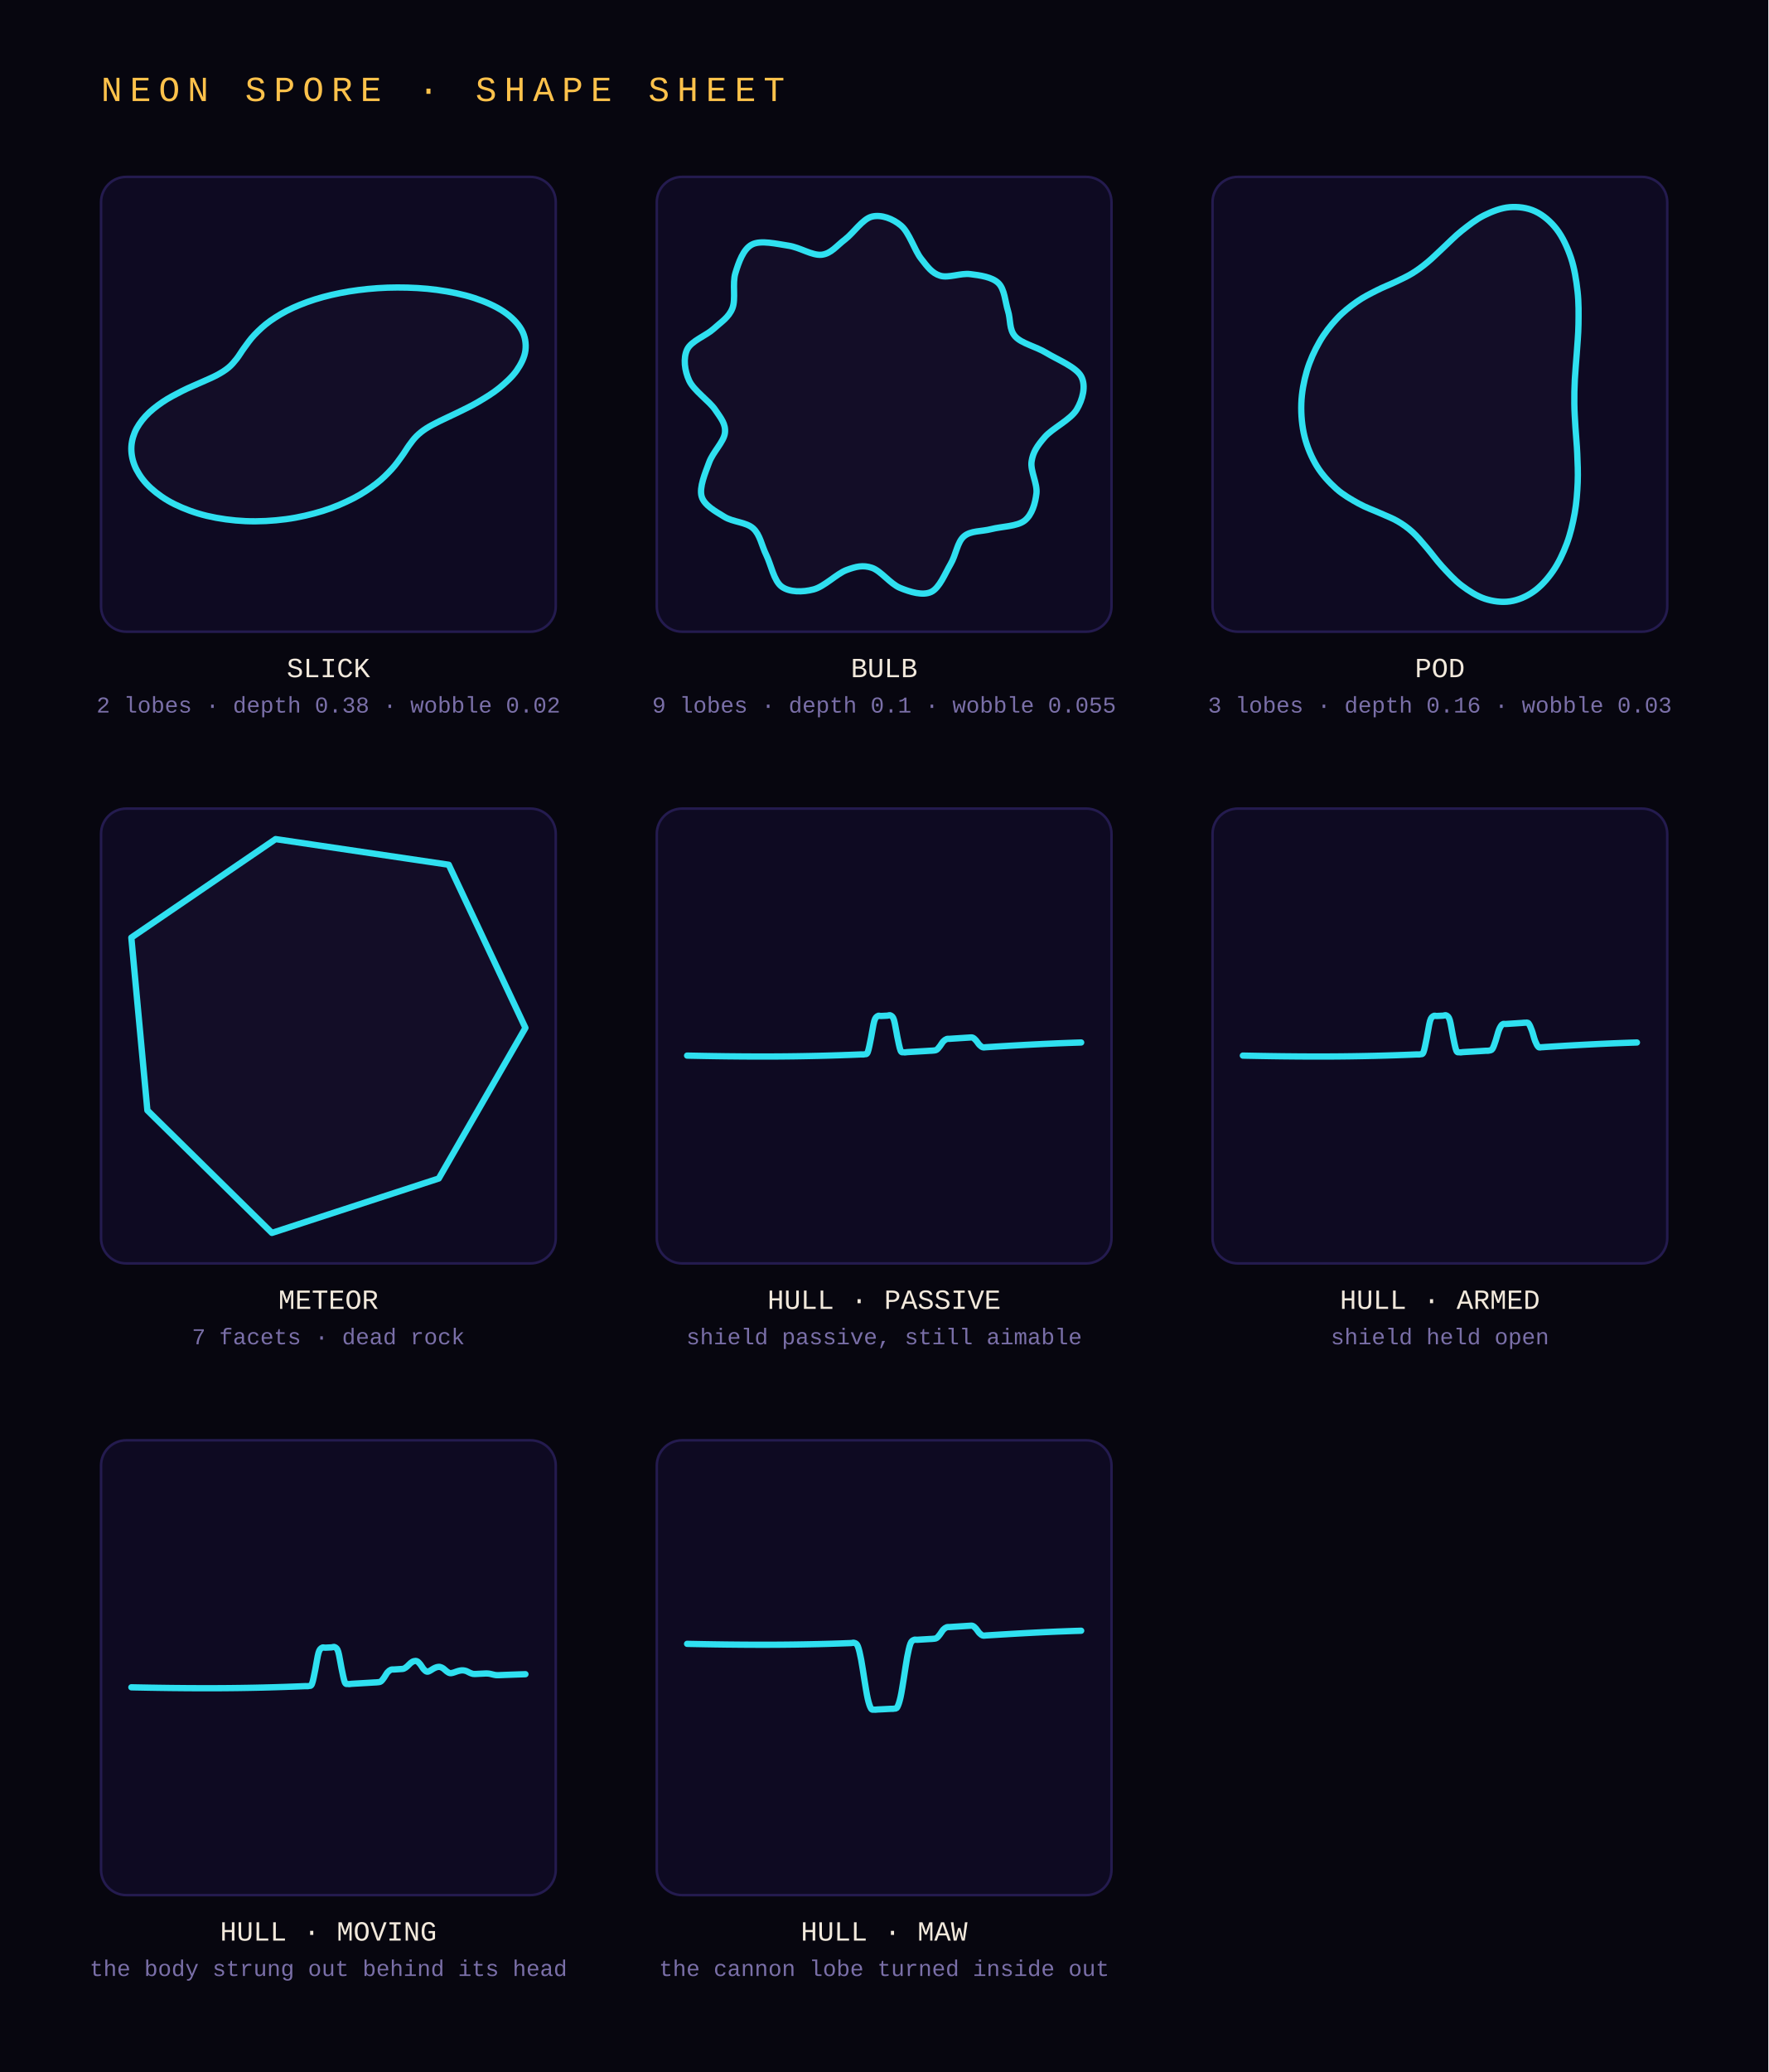
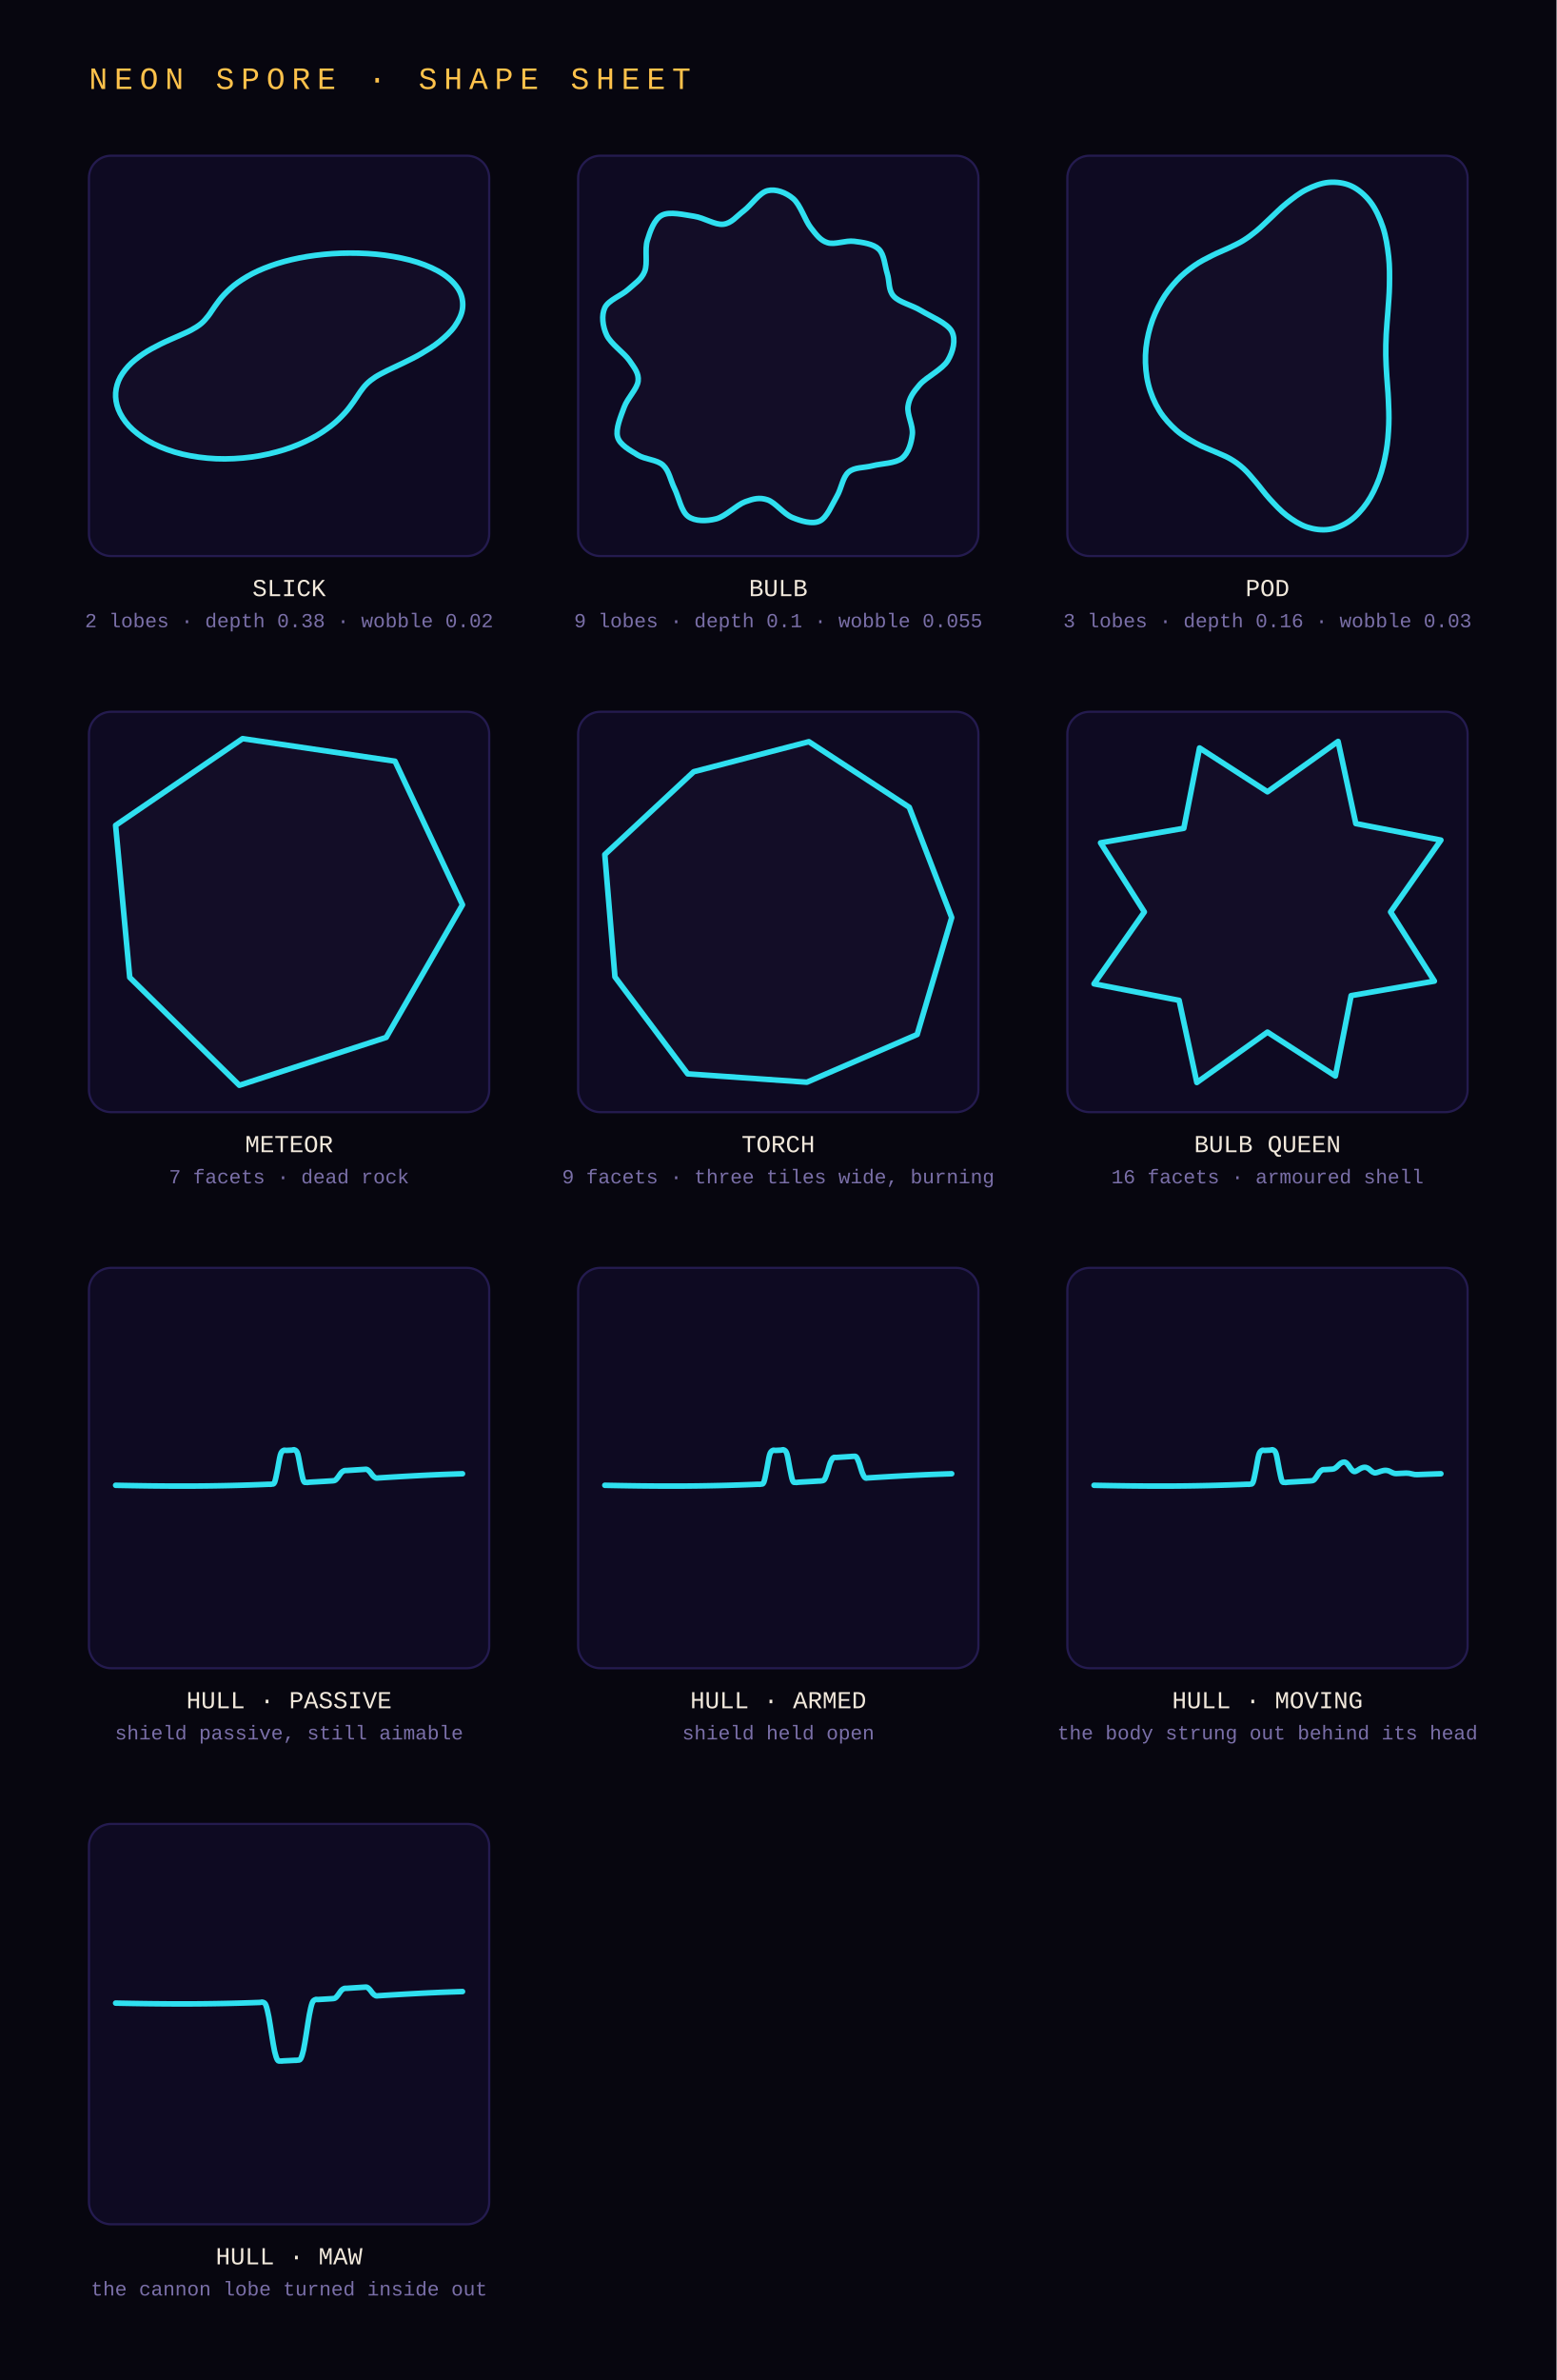
- <svg xmlns="http://www.w3.org/2000/svg" viewBox="0 0 700 820" width="700" height="820">
-   <rect width="700" height="820" fill="#07060F" />
+ <svg xmlns="http://www.w3.org/2000/svg" viewBox="0 0 700 1070" width="700" height="1070">
+   <rect width="700" height="1070" fill="#07060F" />
  <text x="40" y="40" fill="#FFC24B" font-family="Courier New, monospace" font-size="14" letter-spacing="3">NEON SPORE · SHAPE SHEET</text>
  <g transform="translate(130 160)">
    <rect x="-90" y="-90" width="180" height="180" rx="10" fill="#0E0A22" stroke="#241B4F" />
    <g transform="scale(1.0632) translate(-2.03 -0.83)">
      <path d="M 57.73 0.00 C 55.14 1.53, 52.42 2.79, 50.05 3.96 C 47.68 5.14, 45.43 6.09, 43.50 7.07 C 41.58 8.04, 39.92 8.87, 38.48 9.80 C 37.04 10.74, 35.93 11.62, 34.87 12.67 C 33.81 13.71, 33.03 14.80, 32.11 16.05 C 31.19 17.31, 30.43 18.69, 29.33 20.19 C 28.23 21.69, 27.12 23.35, 25.53 25.05 C 23.94 26.76, 22.13 28.63, 19.77 30.42 C 17.40 32.21, 14.64 34.14, 11.35 35.82 C 8.05 37.50, 4.19 39.21, 0.00 40.51 C -4.19 41.81, -9.01 42.97, -13.81 43.60 C -18.61 44.24, -23.91 44.53, -28.80 44.32 C -33.69 44.11, -38.76 43.41, -43.17 42.36 C -47.57 41.31, -51.76 39.74, -55.24 38.02 C -58.73 36.30, -61.71 34.17, -64.06 32.03 C -66.42 29.90, -68.17 27.51, -69.38 25.20 C -70.59 22.89, -71.21 20.48, -71.33 18.17 C -71.45 15.87, -71.00 13.55, -70.11 11.39 C -69.23 9.23, -67.75 7.13, -66.02 5.23 C -64.29 3.33, -62.00 1.56, -59.73 0.00 C -57.45 -1.56, -54.78 -2.92, -52.37 -4.15 C -49.97 -5.37, -47.43 -6.37, -45.28 -7.36 C -43.13 -8.34, -41.13 -9.14, -39.45 -10.05 C -37.77 -10.96, -36.43 -11.79, -35.21 -12.79 C -33.99 -13.80, -33.13 -14.85, -32.15 -16.08 C -31.17 -17.31, -30.43 -18.69, -29.32 -20.18 C -28.21 -21.67, -27.11 -23.35, -25.50 -25.02 C -23.88 -26.69, -22.02 -28.52, -19.63 -30.20 C -17.23 -31.88, -14.39 -33.62, -11.12 -35.10 C -7.85 -36.57, -4.05 -37.98, -0.00 -39.08 C 4.05 -40.18, 8.59 -41.10, 13.21 -41.69 C 17.83 -42.29, 22.83 -42.65, 27.72 -42.65 C 32.61 -42.66, 37.77 -42.39, 42.53 -41.74 C 47.30 -41.09, 52.17 -40.09, 56.30 -38.75 C 60.43 -37.40, 64.38 -35.64, 67.32 -33.66 C 70.26 -31.68, 72.61 -29.27, 73.95 -26.87 C 75.30 -24.46, 75.70 -21.73, 75.39 -19.21 C 75.08 -16.68, 73.73 -14.05, 72.10 -11.71 C 70.47 -9.38, 67.99 -7.15, 65.59 -5.19 C 63.19 -3.24, 60.32 -1.53, 57.73 0.00 Z" fill="#190F2C" fill-opacity="0.55" stroke="#2FE0F0" stroke-width="2.35" stroke-linejoin="round" stroke-linecap="round" />
    </g>
    <text y="108" text-anchor="middle" fill="#F2E9DC" font-family="Courier New, monospace" font-size="11">SLICK</text>
    <text y="122" text-anchor="middle" fill="#7A6FA8" font-family="Courier New, monospace" font-size="9">2 lobes · depth 0.38 · wobble 0.02</text>
  </g>
  <g transform="translate(350 160)">
    <rect x="-90" y="-90" width="180" height="180" rx="10" fill="#0E0A22" stroke="#241B4F" />
    <g transform="scale(1.3294) translate(-3.64 1.58)">
      <path d="M 60.97 0.00 C 59.16 3.00, 53.73 5.58, 51.49 8.16 C 49.26 10.73, 47.95 12.64, 47.54 15.45 C 47.12 18.25, 49.33 22.03, 48.99 24.96 C 48.64 27.89, 47.71 31.27, 45.48 33.04 C 43.24 34.81, 38.58 34.79, 35.57 35.57 C 32.56 36.35, 29.43 35.99, 27.41 37.73 C 25.39 39.46, 25.05 43.22, 23.43 45.98 C 21.80 48.74, 20.14 53.10, 17.64 54.28 C 15.14 55.47, 11.35 54.29, 8.41 53.09 C 5.47 51.89, 2.66 47.99, 0.00 47.10 C -2.66 46.22, -4.67 46.69, -7.56 47.76 C -10.46 48.83, -14.18 52.72, -17.40 53.54 C -20.61 54.37, -24.51 54.42, -26.86 52.71 C -29.20 51.00, -30.03 46.18, -31.45 43.29 C -32.87 40.40, -33.28 37.26, -35.36 35.36 C -37.44 33.47, -41.37 33.50, -43.93 31.92 C -46.49 30.33, -49.95 28.53, -50.71 25.84 C -51.47 23.15, -49.65 18.91, -48.49 15.76 C -47.34 12.61, -44.07 9.56, -43.77 6.93 C -43.47 4.31, -44.93 2.59, -46.70 0.00 C -48.47 -2.59, -53.02 -5.64, -54.41 -8.62 C -55.80 -11.60, -56.24 -15.31, -55.03 -17.88 C -53.82 -20.45, -49.40 -21.98, -47.15 -24.03 C -44.91 -26.08, -42.63 -27.41, -41.54 -30.18 C -40.46 -32.95, -41.62 -37.49, -40.65 -40.65 C -39.68 -43.81, -38.34 -47.79, -35.71 -49.15 C -33.08 -50.51, -28.32 -49.31, -24.86 -48.80 C -21.41 -48.29, -17.79 -45.80, -14.98 -46.10 C -12.17 -46.41, -10.52 -48.75, -8.02 -50.64 C -5.52 -52.53, -2.78 -56.76, -0.00 -57.45 C 2.78 -58.14, 6.24 -56.85, 8.68 -54.77 C 11.11 -52.70, 12.68 -47.47, 14.61 -44.98 C 16.55 -42.49, 17.86 -40.63, 20.31 -39.86 C 22.76 -39.08, 26.41 -40.70, 29.30 -40.33 C 32.20 -39.97, 35.79 -39.48, 37.66 -37.66 C 39.53 -35.84, 39.68 -32.09, 40.51 -29.43 C 41.35 -26.78, 40.78 -23.84, 42.69 -21.75 C 44.59 -19.66, 48.68 -18.86, 51.95 -16.88 C 55.22 -14.90, 60.82 -12.68, 62.32 -9.87 C 63.82 -7.06, 62.77 -3.00, 60.97 0.00 Z" fill="#190F2C" fill-opacity="0.55" stroke="#2FE0F0" stroke-width="1.88" stroke-linejoin="round" stroke-linecap="round" />
    </g>
    <text y="108" text-anchor="middle" fill="#F2E9DC" font-family="Courier New, monospace" font-size="11">BULB</text>
    <text y="122" text-anchor="middle" fill="#7A6FA8" font-family="Courier New, monospace" font-size="9">9 lobes · depth 0.1 · wobble 0.055</text>
  </g>
  <g transform="translate(570 160)">
    <rect x="-90" y="-90" width="180" height="180" rx="10" fill="#0E0A22" stroke="#241B4F" />
    <g transform="scale(1.4759) translate(5.86 -0.19)">
      <path d="M 30.20 0.00 C 30.22 2.14, 30.37 4.20, 30.50 6.44 C 30.63 8.68, 30.88 10.97, 30.98 13.42 C 31.08 15.87, 31.21 18.47, 31.10 21.13 C 30.99 23.78, 30.79 26.62, 30.30 29.35 C 29.81 32.09, 29.14 34.96, 28.17 37.55 C 27.19 40.15, 25.96 42.77, 24.47 44.92 C 22.99 47.06, 21.19 49.06, 19.26 50.41 C 17.34 51.77, 15.10 52.72, 12.93 53.04 C 10.75 53.36, 8.37 53.04, 6.22 52.34 C 4.06 51.63, 1.90 50.24, 0.00 48.80 C -1.90 47.37, -3.63 45.43, -5.20 43.74 C -6.76 42.04, -8.08 40.17, -9.41 38.62 C -10.74 37.08, -11.88 35.66, -13.18 34.48 C -14.47 33.30, -15.72 32.41, -17.19 31.55 C -18.66 30.69, -20.25 30.12, -22.00 29.33 C -23.74 28.54, -25.72 27.88, -27.66 26.80 C -29.60 25.72, -31.77 24.51, -33.63 22.85 C -35.49 21.18, -37.41 19.14, -38.83 16.82 C -40.25 14.50, -41.45 11.71, -42.15 8.90 C -42.85 6.10, -43.13 2.95, -43.03 0.00 C -42.93 -2.95, -42.35 -6.02, -41.54 -8.77 C -40.73 -11.53, -39.50 -14.20, -38.16 -16.53 C -36.83 -18.87, -35.17 -20.97, -33.50 -22.76 C -31.84 -24.56, -29.96 -26.02, -28.17 -27.29 C -26.38 -28.56, -24.51 -29.48, -22.77 -30.36 C -21.04 -31.25, -19.35 -31.87, -17.78 -32.62 C -16.20 -33.38, -14.76 -34.02, -13.33 -34.89 C -11.91 -35.76, -10.62 -36.71, -9.23 -37.86 C -7.83 -39.01, -6.50 -40.38, -4.96 -41.79 C -3.43 -43.20, -1.83 -44.89, -0.00 -46.34 C 1.83 -47.78, 3.86 -49.41, 5.99 -50.46 C 8.13 -51.52, 10.55 -52.47, 12.83 -52.66 C 15.12 -52.84, 17.59 -52.54, 19.70 -51.55 C 21.81 -50.57, 23.87 -48.82, 25.47 -46.74 C 27.07 -44.66, 28.36 -41.84, 29.30 -39.06 C 30.23 -36.29, 30.73 -33.06, 31.06 -30.09 C 31.40 -27.12, 31.35 -24.06, 31.31 -21.27 C 31.27 -18.48, 31.00 -15.84, 30.84 -13.36 C 30.67 -10.88, 30.44 -8.63, 30.33 -6.41 C 30.22 -4.18, 30.17 -2.14, 30.20 0.00 Z" fill="#190F2C" fill-opacity="0.55" stroke="#2FE0F0" stroke-width="1.69" stroke-linejoin="round" stroke-linecap="round" />
    </g>
    <text y="108" text-anchor="middle" fill="#F2E9DC" font-family="Courier New, monospace" font-size="11">POD</text>
    <text y="122" text-anchor="middle" fill="#7A6FA8" font-family="Courier New, monospace" font-size="9">3 lobes · depth 0.16 · wobble 0.03</text>
  </g>
  <g transform="translate(130 410)">
    <rect x="-90" y="-90" width="180" height="180" rx="10" fill="#0E0A22" stroke="#241B4F" />
    <g transform="scale(1.7229) translate(-2.23 -1.87)">
      <path d="M 47.50 0.00 L 27.59 34.60 L -10.75 47.10 L -39.36 18.95 L -43.05 -20.73 L -9.90 -43.36 L 29.88 -37.47 Z" fill="#190F2C" fill-opacity="0.55" stroke="#2FE0F0" stroke-width="1.45" stroke-linejoin="round" stroke-linecap="round" />
    </g>
    <text y="108" text-anchor="middle" fill="#F2E9DC" font-family="Courier New, monospace" font-size="11">METEOR</text>
    <text y="122" text-anchor="middle" fill="#7A6FA8" font-family="Courier New, monospace" font-size="9">7 facets · dead rock</text>
  </g>
  <g transform="translate(350 410)">
    <rect x="-90" y="-90" width="180" height="180" rx="10" fill="#0E0A22" stroke="#241B4F" />
+     <g transform="scale(1.1314) translate(-0.16 2.23)">
+       <path d="M 69.10 0.00 L 55.37 46.46 L 11.54 65.42 L -35.85 62.10 L -64.76 23.57 L -68.79 -25.04 L -33.46 -57.95 L 12.32 -69.89 L 52.23 -43.83 Z" fill="#190F2C" fill-opacity="0.55" stroke="#2FE0F0" stroke-width="2.21" stroke-linejoin="round" stroke-linecap="round" />
+     </g>
+     <text y="108" text-anchor="middle" fill="#F2E9DC" font-family="Courier New, monospace" font-size="11">TORCH</text>
+     <text y="122" text-anchor="middle" fill="#7A6FA8" font-family="Courier New, monospace" font-size="9">9 facets · three tiles wide, burning</text>
+   </g>
+   <g transform="translate(570 410)">
+     <rect x="-90" y="-90" width="180" height="180" rx="10" fill="#0E0A22" stroke="#241B4F" />
+     <g transform="scale(0.6841) translate(0.00 0.00)">
+       <path d="M 80.94 0.00 L 109.73 45.45 L 54.99 54.99 L 44.65 107.79 L 0.00 78.97 L -46.43 112.08 L -58.08 58.08 L -114.02 47.23 L -80.94 0.00 L -109.73 -45.45 L -54.99 -54.99 L -44.65 -107.79 L -0.00 -78.97 L 46.43 -112.08 L 58.08 -58.08 L 114.02 -47.23 Z" fill="#190F2C" fill-opacity="0.55" stroke="#2FE0F0" stroke-width="3.65" stroke-linejoin="round" stroke-linecap="round" />
+     </g>
+     <text y="108" text-anchor="middle" fill="#F2E9DC" font-family="Courier New, monospace" font-size="11">BULB QUEEN</text>
+     <text y="122" text-anchor="middle" fill="#7A6FA8" font-family="Courier New, monospace" font-size="9">16 facets · armoured shell</text>
+   </g>
+   <g transform="translate(130 660)">
+     <rect x="-90" y="-90" width="180" height="180" rx="10" fill="#0E0A22" stroke="#241B4F" />
    <g transform="scale(0.619) translate(0.00 -5.76)">
      <path d="M -126.00 18.29 C -125.65 18.30, -124.60 18.32, -123.90 18.34 C -123.20 18.35, -122.50 18.37, -121.80 18.38 C -121.10 18.39, -120.40 18.41, -119.70 18.42 C -119.00 18.44, -118.30 18.45, -117.60 18.46 C -116.90 18.48, -116.20 18.49, -115.50 18.50 C -114.80 18.51, -114.10 18.53, -113.40 18.54 C -112.70 18.55, -112.00 18.56, -111.30 18.57 C -110.60 18.59, -109.90 18.60, -109.20 18.61 C -108.50 18.62, -107.80 18.63, -107.10 18.64 C -106.40 18.65, -105.70 18.66, -105.00 18.67 C -104.30 18.68, -103.60 18.69, -102.90 18.70 C -102.20 18.71, -101.50 18.72, -100.80 18.73 C -100.10 18.74, -99.40 18.74, -98.70 18.75 C -98.00 18.76, -97.30 18.77, -96.60 18.77 C -95.90 18.78, -95.20 18.79, -94.50 18.79 C -93.80 18.80, -93.10 18.81, -92.40 18.81 C -91.70 18.82, -91.00 18.82, -90.30 18.83 C -89.60 18.83, -88.90 18.84, -88.20 18.84 C -87.50 18.85, -86.80 18.85, -86.10 18.85 C -85.40 18.86, -84.70 18.86, -84.00 18.86 C -83.30 18.86, -82.60 18.87, -81.90 18.87 C -81.20 18.87, -80.50 18.87, -79.80 18.87 C -79.10 18.87, -78.40 18.87, -77.70 18.87 C -77.00 18.87, -76.30 18.87, -75.60 18.87 C -74.90 18.87, -74.20 18.87, -73.50 18.87 C -72.80 18.86, -72.10 18.86, -71.40 18.86 C -70.70 18.86, -70.00 18.85, -69.30 18.85 C -68.60 18.84, -67.90 18.84, -67.20 18.84 C -66.50 18.83, -65.80 18.83, -65.10 18.82 C -64.40 18.81, -63.70 18.81, -63.00 18.80 C -62.30 18.79, -61.60 18.79, -60.90 18.78 C -60.20 18.77, -59.50 18.76, -58.80 18.75 C -58.10 18.74, -57.40 18.74, -56.70 18.73 C -56.00 18.72, -55.30 18.71, -54.60 18.69 C -53.90 18.68, -53.20 18.67, -52.50 18.66 C -51.80 18.65, -51.10 18.64, -50.40 18.62 C -49.70 18.61, -49.00 18.60, -48.30 18.58 C -47.60 18.57, -46.90 18.56, -46.20 18.54 C -45.50 18.53, -44.80 18.51, -44.10 18.49 C -43.40 18.48, -42.70 18.46, -42.00 18.45 C -41.30 18.43, -40.60 18.41, -39.90 18.39 C -39.20 18.38, -38.50 18.36, -37.80 18.34 C -37.10 18.32, -36.40 18.30, -35.70 18.28 C -35.00 18.26, -34.30 18.24, -33.60 18.22 C -32.90 18.20, -32.20 18.18, -31.50 18.15 C -30.80 18.13, -30.10 18.11, -29.40 18.09 C -28.70 18.06, -28.00 18.04, -27.30 18.02 C -26.60 17.99, -25.90 17.97, -25.20 17.94 C -24.50 17.92, -23.80 17.89, -23.10 17.87 C -22.40 17.84, -21.70 17.82, -21.00 17.79 C -20.30 17.76, -19.60 17.74, -18.90 17.71 C -18.20 17.68, -17.50 17.65, -16.80 17.62 C -16.10 17.60, -15.40 17.57, -14.70 17.54 C -14.00 17.51, -13.30 17.69, -12.60 17.45 C -11.90 17.21, -11.20 17.85, -10.50 16.10 C -9.80 14.36, -9.10 10.31, -8.40 6.98 C -7.70 3.66, -7.00 -1.52, -6.30 -3.84 C -5.60 -6.16, -4.90 -6.40, -4.20 -6.94 C -3.50 -7.47, -2.80 -7.00, -2.10 -7.04 C -1.40 -7.07, -0.70 -7.11, 0.00 -7.14 C 0.70 -7.18, 1.40 -7.21, 2.10 -7.25 C 2.80 -7.29, 3.50 -7.82, 4.20 -7.36 C 4.90 -6.90, 5.60 -6.72, 6.30 -4.47 C 7.00 -2.22, 7.70 2.89, 8.40 6.14 C 9.10 9.39, 9.80 13.37, 10.50 15.05 C 11.20 16.72, 11.90 16.01, 12.60 16.18 C 13.30 16.35, 14.00 16.11, 14.70 16.07 C 15.40 16.03, 16.10 15.99, 16.80 15.94 C 17.50 15.90, 18.20 15.86, 18.90 15.82 C 19.60 15.78, 20.30 15.74, 21.00 15.70 C 21.70 15.66, 22.40 15.62, 23.10 15.57 C 23.80 15.53, 24.50 15.49, 25.20 15.45 C 25.90 15.41, 26.60 15.36, 27.30 15.32 C 28.00 15.28, 28.70 15.23, 29.40 15.19 C 30.10 15.15, 30.80 15.17, 31.50 15.06 C 32.20 14.95, 32.90 15.01, 33.60 14.53 C 34.30 14.06, 35.00 13.10, 35.70 12.22 C 36.40 11.34, 37.10 10.00, 37.80 9.25 C 38.50 8.50, 39.20 8.02, 39.90 7.74 C 40.60 7.45, 41.30 7.60, 42.00 7.55 C 42.70 7.49, 43.40 7.46, 44.10 7.41 C 44.80 7.37, 45.50 7.32, 46.20 7.28 C 46.90 7.23, 47.60 7.19, 48.30 7.14 C 49.00 7.10, 49.70 7.05, 50.40 7.01 C 51.10 6.96, 51.80 6.92, 52.50 6.87 C 53.20 6.83, 53.90 6.74, 54.60 6.74 C 55.30 6.73, 56.00 6.53, 56.70 6.85 C 57.40 7.17, 58.10 7.89, 58.80 8.65 C 59.50 9.40, 60.20 10.68, 60.90 11.40 C 61.60 12.11, 62.30 12.67, 63.00 12.93 C 63.70 13.18, 64.40 12.95, 65.10 12.93 C 65.80 12.90, 66.50 12.84, 67.20 12.80 C 67.90 12.75, 68.60 12.71, 69.30 12.67 C 70.00 12.62, 70.70 12.58, 71.40 12.54 C 72.10 12.49, 72.80 12.45, 73.50 12.41 C 74.20 12.37, 74.90 12.32, 75.60 12.28 C 76.30 12.24, 77.00 12.20, 77.70 12.16 C 78.40 12.12, 79.10 12.07, 79.80 12.03 C 80.50 11.99, 81.20 11.95, 81.90 11.91 C 82.60 11.87, 83.30 11.83, 84.00 11.79 C 84.70 11.75, 85.40 11.71, 86.10 11.67 C 86.80 11.63, 87.50 11.59, 88.20 11.56 C 88.90 11.52, 89.60 11.48, 90.30 11.44 C 91.00 11.40, 91.70 11.37, 92.40 11.33 C 93.10 11.29, 93.80 11.26, 94.50 11.22 C 95.20 11.18, 95.90 11.15, 96.60 11.11 C 97.30 11.08, 98.00 11.04, 98.70 11.01 C 99.40 10.97, 100.10 10.94, 100.80 10.90 C 101.50 10.87, 102.20 10.84, 102.90 10.80 C 103.60 10.77, 104.30 10.74, 105.00 10.71 C 105.70 10.68, 106.40 10.64, 107.10 10.61 C 107.80 10.58, 108.50 10.55, 109.20 10.52 C 109.90 10.49, 110.60 10.46, 111.30 10.43 C 112.00 10.41, 112.70 10.38, 113.40 10.35 C 114.10 10.32, 114.80 10.29, 115.50 10.27 C 116.20 10.24, 116.90 10.22, 117.60 10.19 C 118.30 10.16, 119.00 10.14, 119.70 10.12 C 120.40 10.09, 121.10 10.07, 121.80 10.04 C 122.50 10.02, 123.20 10.00, 123.90 9.98 C 124.60 9.95, 125.65 9.92, 126.00 9.91 " fill="none" stroke="#2FE0F0" stroke-width="4.04" stroke-linejoin="round" stroke-linecap="round" />
    </g>
    <text y="108" text-anchor="middle" fill="#F2E9DC" font-family="Courier New, monospace" font-size="11">HULL · PASSIVE</text>
    <text y="122" text-anchor="middle" fill="#7A6FA8" font-family="Courier New, monospace" font-size="9">shield passive, still aimable</text>
  </g>
-   <g transform="translate(570 410)">
+   <g transform="translate(350 660)">
    <rect x="-90" y="-90" width="180" height="180" rx="10" fill="#0E0A22" stroke="#241B4F" />
    <g transform="scale(0.619) translate(0.00 -5.76)">
      <path d="M -126.00 18.29 C -125.65 18.30, -124.60 18.32, -123.90 18.34 C -123.20 18.35, -122.50 18.37, -121.80 18.38 C -121.10 18.39, -120.40 18.41, -119.70 18.42 C -119.00 18.44, -118.30 18.45, -117.60 18.46 C -116.90 18.48, -116.20 18.49, -115.50 18.50 C -114.80 18.51, -114.10 18.53, -113.40 18.54 C -112.70 18.55, -112.00 18.56, -111.30 18.57 C -110.60 18.59, -109.90 18.60, -109.20 18.61 C -108.50 18.62, -107.80 18.63, -107.10 18.64 C -106.40 18.65, -105.70 18.66, -105.00 18.67 C -104.30 18.68, -103.60 18.69, -102.90 18.70 C -102.20 18.71, -101.50 18.72, -100.80 18.73 C -100.10 18.74, -99.40 18.74, -98.70 18.75 C -98.00 18.76, -97.30 18.77, -96.60 18.77 C -95.90 18.78, -95.20 18.79, -94.50 18.79 C -93.80 18.80, -93.10 18.81, -92.40 18.81 C -91.70 18.82, -91.00 18.82, -90.30 18.83 C -89.60 18.83, -88.90 18.84, -88.20 18.84 C -87.50 18.85, -86.80 18.85, -86.10 18.85 C -85.40 18.86, -84.70 18.86, -84.00 18.86 C -83.30 18.86, -82.60 18.87, -81.90 18.87 C -81.20 18.87, -80.50 18.87, -79.80 18.87 C -79.10 18.87, -78.40 18.87, -77.70 18.87 C -77.00 18.87, -76.30 18.87, -75.60 18.87 C -74.90 18.87, -74.20 18.87, -73.50 18.87 C -72.80 18.86, -72.10 18.86, -71.40 18.86 C -70.70 18.86, -70.00 18.85, -69.30 18.85 C -68.60 18.84, -67.90 18.84, -67.20 18.84 C -66.50 18.83, -65.80 18.83, -65.10 18.82 C -64.40 18.81, -63.70 18.81, -63.00 18.80 C -62.30 18.79, -61.60 18.79, -60.90 18.78 C -60.20 18.77, -59.50 18.76, -58.80 18.75 C -58.10 18.74, -57.40 18.74, -56.70 18.73 C -56.00 18.72, -55.30 18.71, -54.60 18.69 C -53.90 18.68, -53.20 18.67, -52.50 18.66 C -51.80 18.65, -51.10 18.64, -50.40 18.62 C -49.70 18.61, -49.00 18.60, -48.30 18.58 C -47.60 18.57, -46.90 18.56, -46.20 18.54 C -45.50 18.53, -44.80 18.51, -44.10 18.49 C -43.40 18.48, -42.70 18.46, -42.00 18.45 C -41.30 18.43, -40.60 18.41, -39.90 18.39 C -39.20 18.38, -38.50 18.36, -37.80 18.34 C -37.10 18.32, -36.40 18.30, -35.70 18.28 C -35.00 18.26, -34.30 18.24, -33.60 18.22 C -32.90 18.20, -32.20 18.18, -31.50 18.15 C -30.80 18.13, -30.10 18.11, -29.40 18.09 C -28.70 18.06, -28.00 18.04, -27.30 18.02 C -26.60 17.99, -25.90 17.97, -25.20 17.94 C -24.50 17.92, -23.80 17.89, -23.10 17.87 C -22.40 17.84, -21.70 17.82, -21.00 17.79 C -20.30 17.76, -19.60 17.74, -18.90 17.71 C -18.20 17.68, -17.50 17.65, -16.80 17.62 C -16.10 17.60, -15.40 17.57, -14.70 17.54 C -14.00 17.51, -13.30 17.69, -12.60 17.45 C -11.90 17.21, -11.20 17.85, -10.50 16.10 C -9.80 14.36, -9.10 10.31, -8.40 6.98 C -7.70 3.66, -7.00 -1.52, -6.30 -3.84 C -5.60 -6.16, -4.90 -6.40, -4.20 -6.94 C -3.50 -7.47, -2.80 -7.00, -2.10 -7.04 C -1.40 -7.07, -0.70 -7.11, 0.00 -7.14 C 0.70 -7.18, 1.40 -7.21, 2.10 -7.25 C 2.80 -7.29, 3.50 -7.82, 4.20 -7.36 C 4.90 -6.90, 5.60 -6.72, 6.30 -4.47 C 7.00 -2.22, 7.70 2.89, 8.40 6.14 C 9.10 9.39, 9.80 13.37, 10.50 15.05 C 11.20 16.72, 11.90 16.01, 12.60 16.18 C 13.30 16.35, 14.00 16.11, 14.70 16.07 C 15.40 16.03, 16.10 15.99, 16.80 15.94 C 17.50 15.90, 18.20 15.86, 18.90 15.82 C 19.60 15.78, 20.30 15.74, 21.00 15.70 C 21.70 15.66, 22.40 15.62, 23.10 15.57 C 23.80 15.53, 24.50 15.49, 25.20 15.45 C 25.90 15.41, 26.60 15.36, 27.30 15.32 C 28.00 15.28, 28.70 15.23, 29.40 15.19 C 30.10 15.15, 30.80 15.26, 31.50 15.06 C 32.20 14.86, 32.90 15.05, 33.60 13.99 C 34.30 12.92, 35.00 10.69, 35.70 8.65 C 36.40 6.62, 37.10 3.49, 37.80 1.77 C 38.50 0.05, 39.20 -1.03, 39.90 -1.65 C 40.60 -2.26, 41.30 -1.85, 42.00 -1.92 C 42.70 -1.99, 43.40 -2.01, 44.10 -2.05 C 44.80 -2.10, 45.50 -2.14, 46.20 -2.19 C 46.90 -2.23, 47.60 -2.28, 48.30 -2.32 C 49.00 -2.37, 49.70 -2.41, 50.40 -2.46 C 51.10 -2.50, 51.80 -2.55, 52.50 -2.59 C 53.20 -2.64, 53.90 -2.78, 54.60 -2.73 C 55.30 -2.68, 56.00 -3.10, 56.70 -2.28 C 57.40 -1.46, 58.10 0.32, 58.80 2.19 C 59.50 4.05, 60.20 7.16, 60.90 8.92 C 61.60 10.68, 62.30 12.08, 63.00 12.75 C 63.70 13.41, 64.40 12.92, 65.10 12.93 C 65.80 12.94, 66.50 12.84, 67.20 12.80 C 67.90 12.75, 68.60 12.71, 69.30 12.67 C 70.00 12.62, 70.70 12.58, 71.40 12.54 C 72.10 12.49, 72.80 12.45, 73.50 12.41 C 74.20 12.37, 74.90 12.32, 75.60 12.28 C 76.30 12.24, 77.00 12.20, 77.70 12.16 C 78.40 12.12, 79.10 12.07, 79.80 12.03 C 80.50 11.99, 81.20 11.95, 81.90 11.91 C 82.60 11.87, 83.30 11.83, 84.00 11.79 C 84.70 11.75, 85.40 11.71, 86.10 11.67 C 86.80 11.63, 87.50 11.59, 88.20 11.56 C 88.90 11.52, 89.60 11.48, 90.30 11.44 C 91.00 11.40, 91.70 11.37, 92.40 11.33 C 93.10 11.29, 93.80 11.26, 94.50 11.22 C 95.20 11.18, 95.90 11.15, 96.60 11.11 C 97.30 11.08, 98.00 11.04, 98.70 11.01 C 99.40 10.97, 100.10 10.94, 100.80 10.90 C 101.50 10.87, 102.20 10.84, 102.90 10.80 C 103.60 10.77, 104.30 10.74, 105.00 10.71 C 105.70 10.68, 106.40 10.64, 107.10 10.61 C 107.80 10.58, 108.50 10.55, 109.20 10.52 C 109.90 10.49, 110.60 10.46, 111.30 10.43 C 112.00 10.41, 112.70 10.38, 113.40 10.35 C 114.10 10.32, 114.80 10.29, 115.50 10.27 C 116.20 10.24, 116.90 10.22, 117.60 10.19 C 118.30 10.16, 119.00 10.14, 119.70 10.12 C 120.40 10.09, 121.10 10.07, 121.80 10.04 C 122.50 10.02, 123.20 10.00, 123.90 9.98 C 124.60 9.95, 125.65 9.92, 126.00 9.91 " fill="none" stroke="#2FE0F0" stroke-width="4.04" stroke-linejoin="round" stroke-linecap="round" />
    </g>
    <text y="108" text-anchor="middle" fill="#F2E9DC" font-family="Courier New, monospace" font-size="11">HULL · ARMED</text>
    <text y="122" text-anchor="middle" fill="#7A6FA8" font-family="Courier New, monospace" font-size="9">shield held open</text>
  </g>
-   <g transform="translate(130 660)">
+   <g transform="translate(570 660)">
    <rect x="-90" y="-90" width="180" height="180" rx="10" fill="#0E0A22" stroke="#241B4F" />
    <g transform="scale(0.619) translate(0.00 -5.76)">
      <path d="M -126.00 18.29 C -125.65 18.30, -124.60 18.32, -123.90 18.34 C -123.20 18.35, -122.50 18.37, -121.80 18.38 C -121.10 18.39, -120.40 18.41, -119.70 18.42 C -119.00 18.44, -118.30 18.45, -117.60 18.46 C -116.90 18.48, -116.20 18.49, -115.50 18.50 C -114.80 18.51, -114.10 18.53, -113.40 18.54 C -112.70 18.55, -112.00 18.56, -111.30 18.57 C -110.60 18.59, -109.90 18.60, -109.20 18.61 C -108.50 18.62, -107.80 18.63, -107.10 18.64 C -106.40 18.65, -105.70 18.66, -105.00 18.67 C -104.30 18.68, -103.60 18.69, -102.90 18.70 C -102.20 18.71, -101.50 18.72, -100.80 18.73 C -100.10 18.74, -99.40 18.74, -98.70 18.75 C -98.00 18.76, -97.30 18.77, -96.60 18.77 C -95.90 18.78, -95.20 18.79, -94.50 18.79 C -93.80 18.80, -93.10 18.81, -92.40 18.81 C -91.70 18.82, -91.00 18.82, -90.30 18.83 C -89.60 18.83, -88.90 18.84, -88.20 18.84 C -87.50 18.85, -86.80 18.85, -86.10 18.85 C -85.40 18.86, -84.70 18.86, -84.00 18.86 C -83.30 18.86, -82.60 18.87, -81.90 18.87 C -81.20 18.87, -80.50 18.87, -79.80 18.87 C -79.10 18.87, -78.40 18.87, -77.70 18.87 C -77.00 18.87, -76.30 18.87, -75.60 18.87 C -74.90 18.87, -74.20 18.87, -73.50 18.87 C -72.80 18.86, -72.10 18.86, -71.40 18.86 C -70.70 18.86, -70.00 18.85, -69.30 18.85 C -68.60 18.84, -67.90 18.84, -67.20 18.84 C -66.50 18.83, -65.80 18.83, -65.10 18.82 C -64.40 18.81, -63.70 18.81, -63.00 18.80 C -62.30 18.79, -61.60 18.79, -60.90 18.78 C -60.20 18.77, -59.50 18.76, -58.80 18.75 C -58.10 18.74, -57.40 18.74, -56.70 18.73 C -56.00 18.72, -55.30 18.71, -54.60 18.69 C -53.90 18.68, -53.20 18.67, -52.50 18.66 C -51.80 18.65, -51.10 18.64, -50.40 18.62 C -49.70 18.61, -49.00 18.60, -48.30 18.58 C -47.60 18.57, -46.90 18.56, -46.20 18.54 C -45.50 18.53, -44.80 18.51, -44.10 18.49 C -43.40 18.48, -42.70 18.46, -42.00 18.45 C -41.30 18.43, -40.60 18.41, -39.90 18.39 C -39.20 18.38, -38.50 18.36, -37.80 18.34 C -37.10 18.32, -36.40 18.30, -35.70 18.28 C -35.00 18.26, -34.30 18.24, -33.60 18.22 C -32.90 18.20, -32.20 18.18, -31.50 18.15 C -30.80 18.13, -30.10 18.11, -29.40 18.09 C -28.70 18.06, -28.00 18.04, -27.30 18.02 C -26.60 17.99, -25.90 17.97, -25.20 17.94 C -24.50 17.92, -23.80 17.89, -23.10 17.87 C -22.40 17.84, -21.70 17.82, -21.00 17.79 C -20.30 17.76, -19.60 17.74, -18.90 17.71 C -18.20 17.68, -17.50 17.65, -16.80 17.62 C -16.10 17.60, -15.40 17.57, -14.70 17.54 C -14.00 17.51, -13.30 17.69, -12.60 17.45 C -11.90 17.21, -11.20 17.85, -10.50 16.10 C -9.80 14.36, -9.10 10.31, -8.40 6.98 C -7.70 3.66, -7.00 -1.52, -6.30 -3.84 C -5.60 -6.16, -4.90 -6.40, -4.20 -6.94 C -3.50 -7.47, -2.80 -7.00, -2.10 -7.04 C -1.40 -7.07, -0.70 -7.11, 0.00 -7.14 C 0.70 -7.18, 1.40 -7.21, 2.10 -7.25 C 2.80 -7.29, 3.50 -7.82, 4.20 -7.36 C 4.90 -6.90, 5.60 -6.72, 6.30 -4.47 C 7.00 -2.22, 7.70 2.89, 8.40 6.14 C 9.10 9.39, 9.80 13.37, 10.50 15.05 C 11.20 16.72, 11.90 16.01, 12.60 16.18 C 13.30 16.35, 14.00 16.11, 14.70 16.07 C 15.40 16.03, 16.10 15.99, 16.80 15.94 C 17.50 15.90, 18.20 15.86, 18.90 15.82 C 19.60 15.78, 20.30 15.74, 21.00 15.70 C 21.70 15.66, 22.40 15.62, 23.10 15.57 C 23.80 15.53, 24.50 15.49, 25.20 15.45 C 25.90 15.41, 26.60 15.36, 27.30 15.32 C 28.00 15.28, 28.70 15.23, 29.40 15.19 C 30.10 15.15, 30.80 15.18, 31.50 15.06 C 32.20 14.95, 32.90 15.01, 33.60 14.50 C 34.30 13.98, 35.00 12.93, 35.70 11.97 C 36.40 11.01, 37.10 9.55, 37.80 8.73 C 38.50 7.92, 39.20 7.40, 39.90 7.09 C 40.60 6.78, 41.30 6.95, 42.00 6.89 C 42.70 6.84, 43.40 6.80, 44.10 6.76 C 44.80 6.71, 45.50 6.70, 46.20 6.62 C 46.90 6.55, 47.60 6.61, 48.30 6.33 C 49.00 6.04, 49.70 5.48, 50.40 4.90 C 51.10 4.32, 51.80 3.40, 52.50 2.85 C 53.20 2.30, 53.90 1.80, 54.60 1.60 C 55.30 1.40, 56.00 1.31, 56.70 1.65 C 57.40 1.99, 58.10 2.80, 58.80 3.63 C 59.50 4.47, 60.20 5.88, 60.90 6.66 C 61.60 7.43, 62.30 8.13, 63.00 8.29 C 63.70 8.45, 64.40 7.96, 65.10 7.63 C 65.80 7.30, 66.50 6.70, 67.20 6.33 C 67.90 5.96, 68.60 5.60, 69.30 5.42 C 70.00 5.24, 70.70 5.14, 71.40 5.28 C 72.10 5.42, 72.80 5.80, 73.50 6.26 C 74.20 6.72, 74.90 7.57, 75.60 8.06 C 76.30 8.55, 77.00 9.06, 77.70 9.21 C 78.40 9.36, 79.10 9.11, 79.80 8.95 C 80.50 8.79, 81.20 8.44, 81.90 8.22 C 82.60 8.00, 83.30 7.76, 84.00 7.63 C 84.70 7.50, 85.40 7.41, 86.10 7.45 C 86.80 7.50, 87.50 7.65, 88.20 7.89 C 88.90 8.14, 89.60 8.63, 90.30 8.93 C 91.00 9.23, 91.70 9.56, 92.40 9.70 C 93.10 9.84, 93.80 9.76, 94.50 9.75 C 95.20 9.74, 95.90 9.68, 96.60 9.64 C 97.30 9.61, 98.00 9.57, 98.70 9.54 C 99.40 9.50, 100.10 9.43, 100.80 9.44 C 101.50 9.45, 102.20 9.47, 102.90 9.58 C 103.60 9.68, 104.30 9.91, 105.00 10.06 C 105.70 10.22, 106.40 10.41, 107.10 10.49 C 107.80 10.56, 108.50 10.53, 109.20 10.52 C 109.90 10.51, 110.60 10.46, 111.30 10.43 C 112.00 10.41, 112.70 10.38, 113.40 10.35 C 114.10 10.32, 114.80 10.29, 115.50 10.27 C 116.20 10.24, 116.90 10.22, 117.60 10.19 C 118.30 10.16, 119.00 10.14, 119.70 10.12 C 120.40 10.09, 121.10 10.07, 121.80 10.04 C 122.50 10.02, 123.20 10.00, 123.90 9.98 C 124.60 9.95, 125.65 9.92, 126.00 9.91 " fill="none" stroke="#2FE0F0" stroke-width="4.04" stroke-linejoin="round" stroke-linecap="round" />
    </g>
    <text y="108" text-anchor="middle" fill="#F2E9DC" font-family="Courier New, monospace" font-size="11">HULL · MOVING</text>
    <text y="122" text-anchor="middle" fill="#7A6FA8" font-family="Courier New, monospace" font-size="9">the body strung out behind its head</text>
  </g>
-   <g transform="translate(350 660)">
+   <g transform="translate(130 910)">
    <rect x="-90" y="-90" width="180" height="180" rx="10" fill="#0E0A22" stroke="#241B4F" />
    <g transform="scale(0.619) translate(0.00 -33.55)">
      <path d="M -126.00 18.29 C -125.65 18.30, -124.60 18.32, -123.90 18.34 C -123.20 18.35, -122.50 18.37, -121.80 18.38 C -121.10 18.39, -120.40 18.41, -119.70 18.42 C -119.00 18.44, -118.30 18.45, -117.60 18.46 C -116.90 18.48, -116.20 18.49, -115.50 18.50 C -114.80 18.51, -114.10 18.53, -113.40 18.54 C -112.70 18.55, -112.00 18.56, -111.30 18.57 C -110.60 18.59, -109.90 18.60, -109.20 18.61 C -108.50 18.62, -107.80 18.63, -107.10 18.64 C -106.40 18.65, -105.70 18.66, -105.00 18.67 C -104.30 18.68, -103.60 18.69, -102.90 18.70 C -102.20 18.71, -101.50 18.72, -100.80 18.73 C -100.10 18.74, -99.40 18.74, -98.70 18.75 C -98.00 18.76, -97.30 18.77, -96.60 18.77 C -95.90 18.78, -95.20 18.79, -94.50 18.79 C -93.80 18.80, -93.10 18.81, -92.40 18.81 C -91.70 18.82, -91.00 18.82, -90.30 18.83 C -89.60 18.83, -88.90 18.84, -88.20 18.84 C -87.50 18.85, -86.80 18.85, -86.10 18.85 C -85.40 18.86, -84.70 18.86, -84.00 18.86 C -83.30 18.86, -82.60 18.87, -81.90 18.87 C -81.20 18.87, -80.50 18.87, -79.80 18.87 C -79.10 18.87, -78.40 18.87, -77.70 18.87 C -77.00 18.87, -76.30 18.87, -75.60 18.87 C -74.90 18.87, -74.20 18.87, -73.50 18.87 C -72.80 18.86, -72.10 18.86, -71.40 18.86 C -70.70 18.86, -70.00 18.85, -69.30 18.85 C -68.60 18.84, -67.90 18.84, -67.20 18.84 C -66.50 18.83, -65.80 18.83, -65.10 18.82 C -64.40 18.81, -63.70 18.81, -63.00 18.80 C -62.30 18.79, -61.60 18.79, -60.90 18.78 C -60.20 18.77, -59.50 18.76, -58.80 18.75 C -58.10 18.74, -57.40 18.74, -56.70 18.73 C -56.00 18.72, -55.30 18.71, -54.60 18.69 C -53.90 18.68, -53.20 18.67, -52.50 18.66 C -51.80 18.65, -51.10 18.64, -50.40 18.62 C -49.70 18.61, -49.00 18.60, -48.30 18.58 C -47.60 18.57, -46.90 18.56, -46.20 18.54 C -45.50 18.53, -44.80 18.51, -44.10 18.49 C -43.40 18.48, -42.70 18.46, -42.00 18.45 C -41.30 18.43, -40.60 18.41, -39.90 18.39 C -39.20 18.38, -38.50 18.36, -37.80 18.34 C -37.10 18.32, -36.40 18.30, -35.70 18.28 C -35.00 18.26, -34.30 18.24, -33.60 18.22 C -32.90 18.20, -32.20 18.18, -31.50 18.15 C -30.80 18.13, -30.10 18.11, -29.40 18.09 C -28.70 18.06, -28.00 18.04, -27.30 18.02 C -26.60 17.99, -25.90 17.97, -25.20 17.94 C -24.50 17.92, -23.80 17.89, -23.10 17.87 C -22.40 17.84, -21.70 17.82, -21.00 17.79 C -20.30 17.76, -19.60 17.37, -18.90 17.71 C -18.20 18.06, -17.50 18.09, -16.80 19.88 C -16.10 21.66, -15.40 24.83, -14.70 28.42 C -14.00 32.00, -13.30 37.22, -12.60 41.38 C -11.90 45.53, -11.20 50.31, -10.50 53.34 C -9.80 56.38, -9.10 58.44, -8.40 59.61 C -7.70 60.78, -7.00 60.25, -6.30 60.36 C -5.60 60.47, -4.90 60.30, -4.20 60.26 C -3.50 60.23, -2.80 60.20, -2.10 60.16 C -1.40 60.13, -0.70 60.09, 0.00 60.06 C 0.70 60.02, 1.40 59.99, 2.10 59.95 C 2.80 59.91, 3.50 59.88, 4.20 59.84 C 4.90 59.80, 5.60 59.91, 6.30 59.73 C 7.00 59.55, 7.70 60.00, 8.40 58.76 C 9.10 57.52, 9.80 55.40, 10.50 52.29 C 11.20 49.18, 11.90 44.34, 12.60 40.12 C 13.30 35.89, 14.00 30.60, 14.70 26.94 C 15.40 23.29, 16.10 20.05, 16.80 18.20 C 17.50 16.35, 18.20 16.25, 18.90 15.83 C 19.60 15.41, 20.30 15.74, 21.00 15.70 C 21.70 15.66, 22.40 15.62, 23.10 15.57 C 23.80 15.53, 24.50 15.49, 25.20 15.45 C 25.90 15.41, 26.60 15.36, 27.30 15.32 C 28.00 15.28, 28.70 15.23, 29.40 15.19 C 30.10 15.15, 30.80 15.17, 31.50 15.06 C 32.20 14.95, 32.90 15.01, 33.60 14.53 C 34.30 14.06, 35.00 13.10, 35.70 12.22 C 36.40 11.34, 37.10 10.00, 37.80 9.25 C 38.50 8.50, 39.20 8.02, 39.90 7.74 C 40.60 7.45, 41.30 7.60, 42.00 7.55 C 42.70 7.49, 43.40 7.46, 44.10 7.41 C 44.80 7.37, 45.50 7.32, 46.20 7.28 C 46.90 7.23, 47.60 7.19, 48.30 7.14 C 49.00 7.10, 49.70 7.05, 50.40 7.01 C 51.10 6.96, 51.80 6.92, 52.50 6.87 C 53.20 6.83, 53.90 6.74, 54.60 6.74 C 55.30 6.73, 56.00 6.53, 56.70 6.85 C 57.40 7.17, 58.10 7.89, 58.80 8.65 C 59.50 9.40, 60.20 10.68, 60.90 11.40 C 61.60 12.11, 62.30 12.67, 63.00 12.93 C 63.70 13.18, 64.40 12.95, 65.10 12.93 C 65.80 12.90, 66.50 12.84, 67.20 12.80 C 67.90 12.75, 68.60 12.71, 69.30 12.67 C 70.00 12.62, 70.70 12.58, 71.40 12.54 C 72.10 12.49, 72.80 12.45, 73.50 12.41 C 74.20 12.37, 74.90 12.32, 75.60 12.28 C 76.30 12.24, 77.00 12.20, 77.70 12.16 C 78.40 12.12, 79.10 12.07, 79.80 12.03 C 80.50 11.99, 81.20 11.95, 81.90 11.91 C 82.60 11.87, 83.30 11.83, 84.00 11.79 C 84.70 11.75, 85.40 11.71, 86.10 11.67 C 86.80 11.63, 87.50 11.59, 88.20 11.56 C 88.90 11.52, 89.60 11.48, 90.30 11.44 C 91.00 11.40, 91.70 11.37, 92.40 11.33 C 93.10 11.29, 93.80 11.26, 94.50 11.22 C 95.20 11.18, 95.90 11.15, 96.60 11.11 C 97.30 11.08, 98.00 11.04, 98.70 11.01 C 99.40 10.97, 100.10 10.94, 100.80 10.90 C 101.50 10.87, 102.20 10.84, 102.90 10.80 C 103.60 10.77, 104.30 10.74, 105.00 10.71 C 105.70 10.68, 106.40 10.64, 107.10 10.61 C 107.80 10.58, 108.50 10.55, 109.20 10.52 C 109.90 10.49, 110.60 10.46, 111.30 10.43 C 112.00 10.41, 112.70 10.38, 113.40 10.35 C 114.10 10.32, 114.80 10.29, 115.50 10.27 C 116.20 10.24, 116.90 10.22, 117.60 10.19 C 118.30 10.16, 119.00 10.14, 119.70 10.12 C 120.40 10.09, 121.10 10.07, 121.80 10.04 C 122.50 10.02, 123.20 10.00, 123.90 9.98 C 124.60 9.95, 125.65 9.92, 126.00 9.91 " fill="none" stroke="#2FE0F0" stroke-width="4.04" stroke-linejoin="round" stroke-linecap="round" />
    </g>
    <text y="108" text-anchor="middle" fill="#F2E9DC" font-family="Courier New, monospace" font-size="11">HULL · MAW</text>
    <text y="122" text-anchor="middle" fill="#7A6FA8" font-family="Courier New, monospace" font-size="9">the cannon lobe turned inside out</text>
  </g>
</svg>
